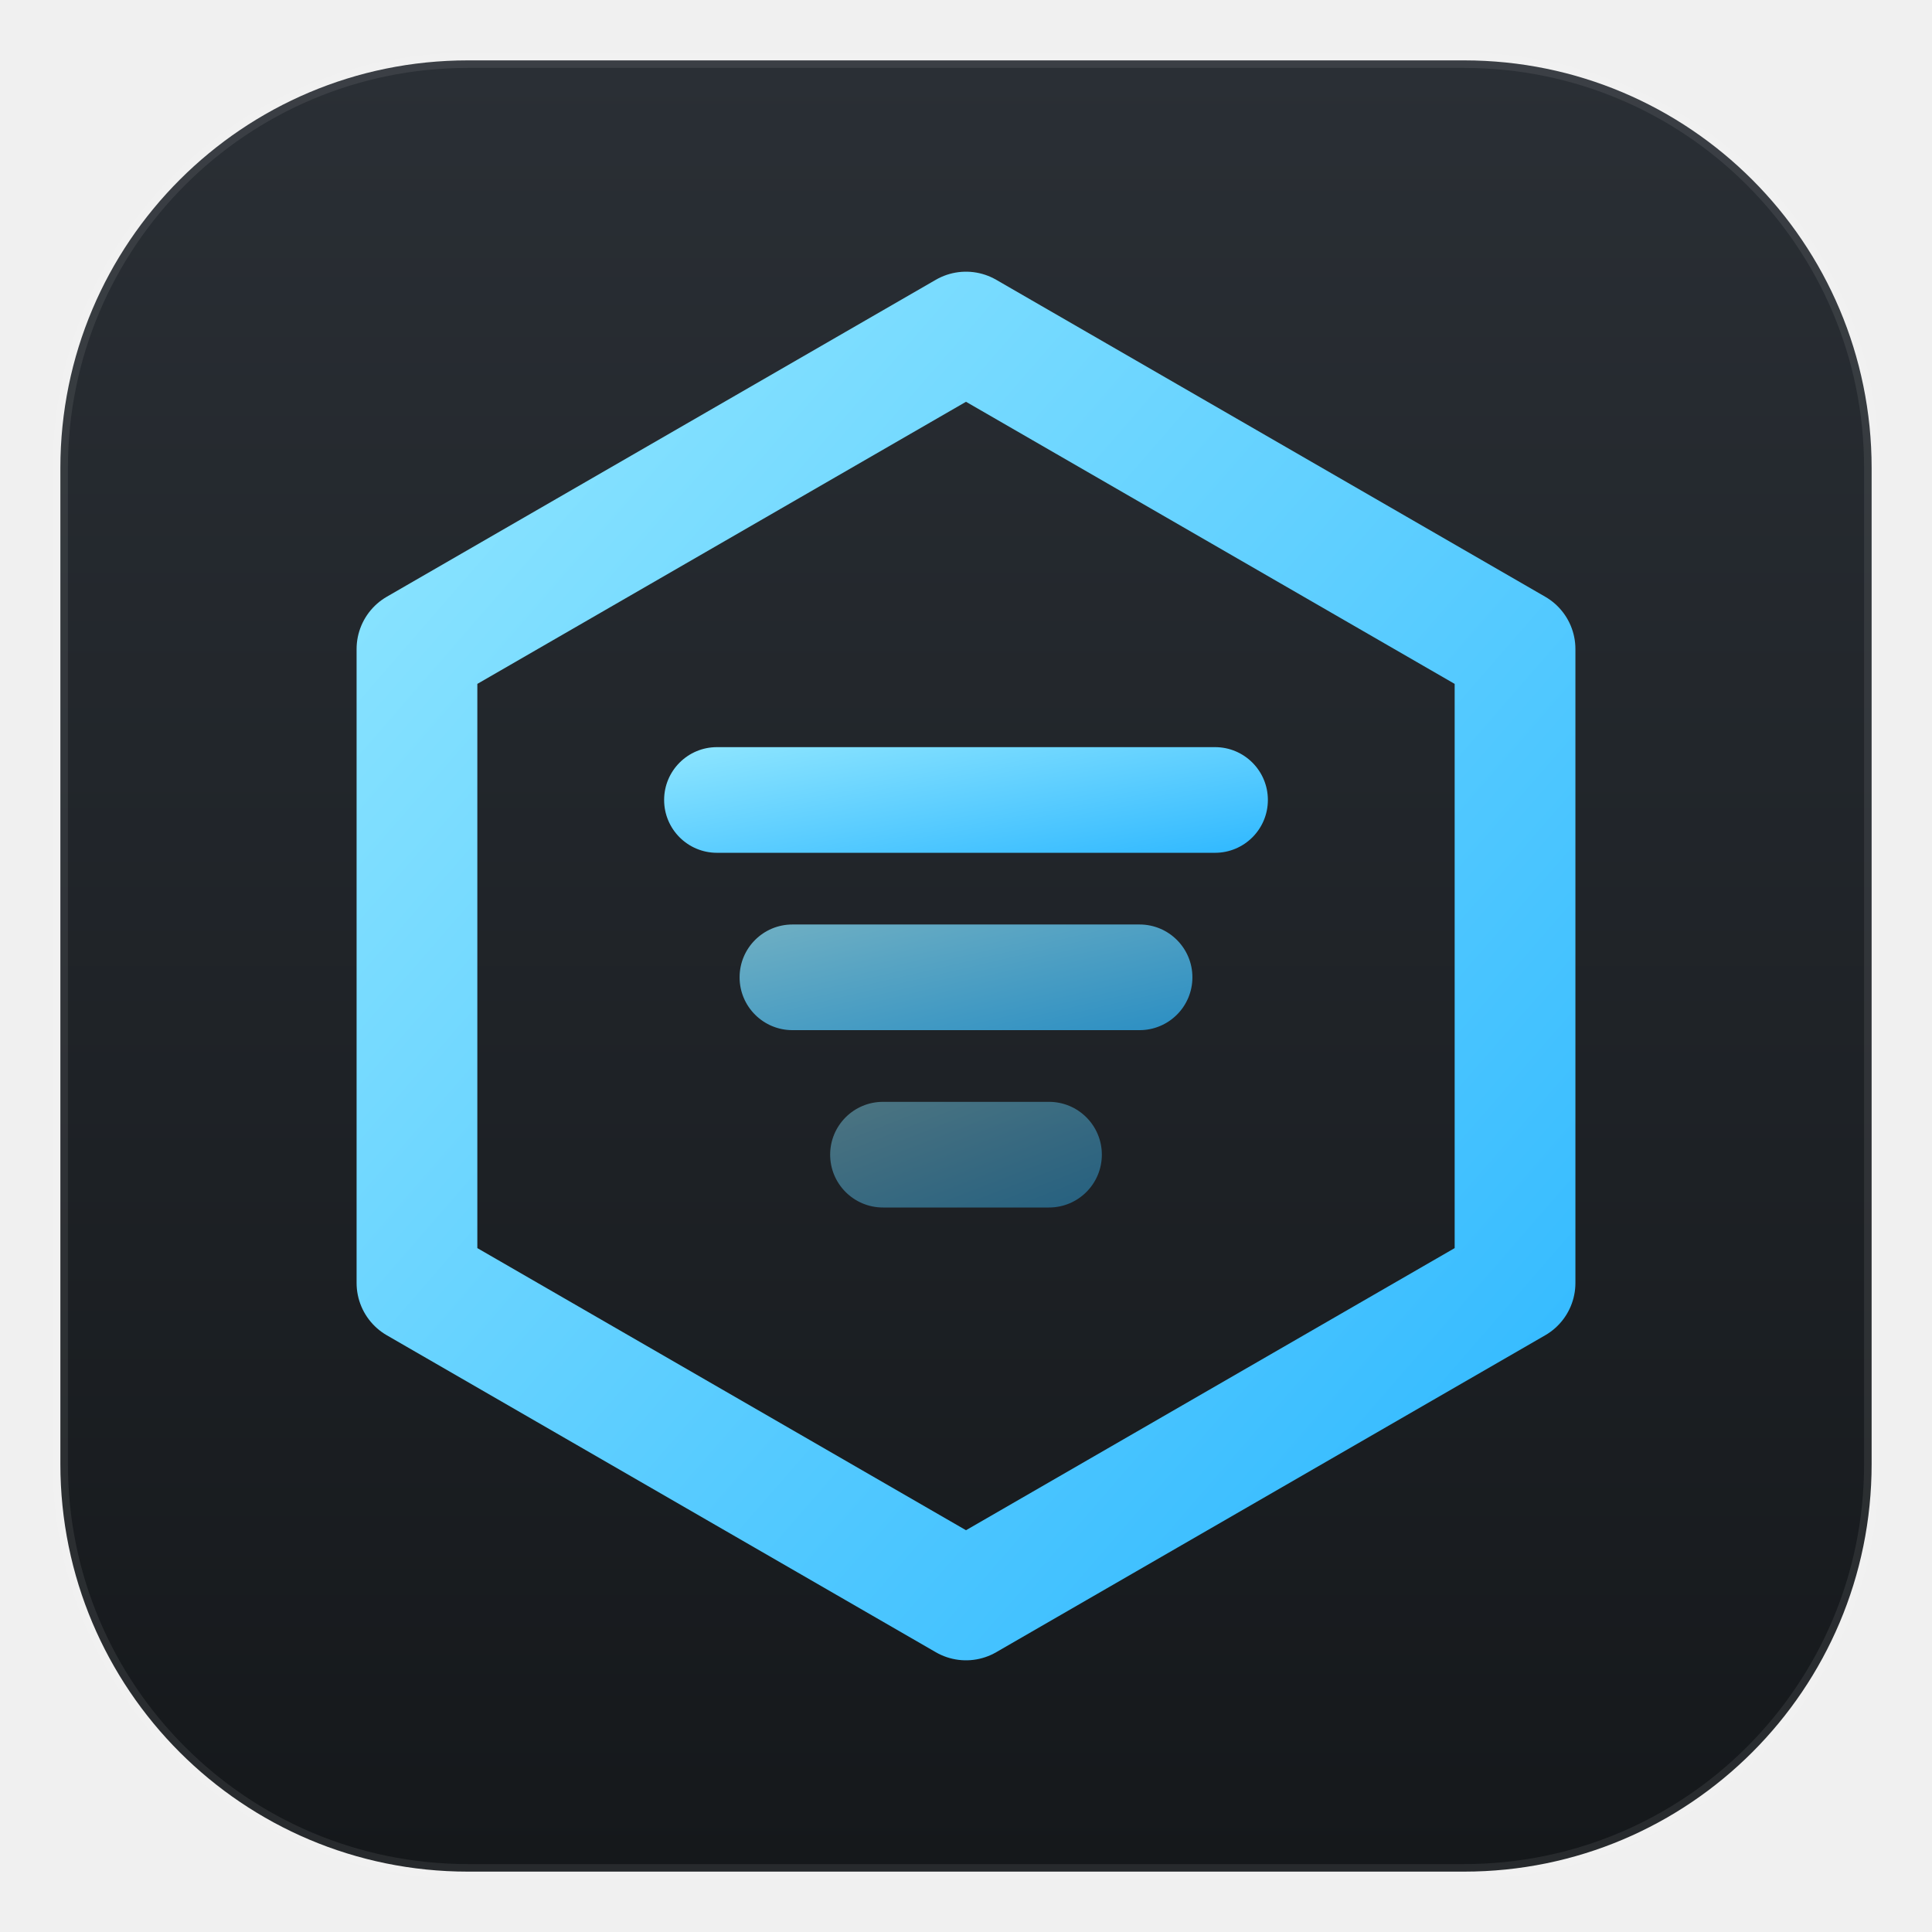
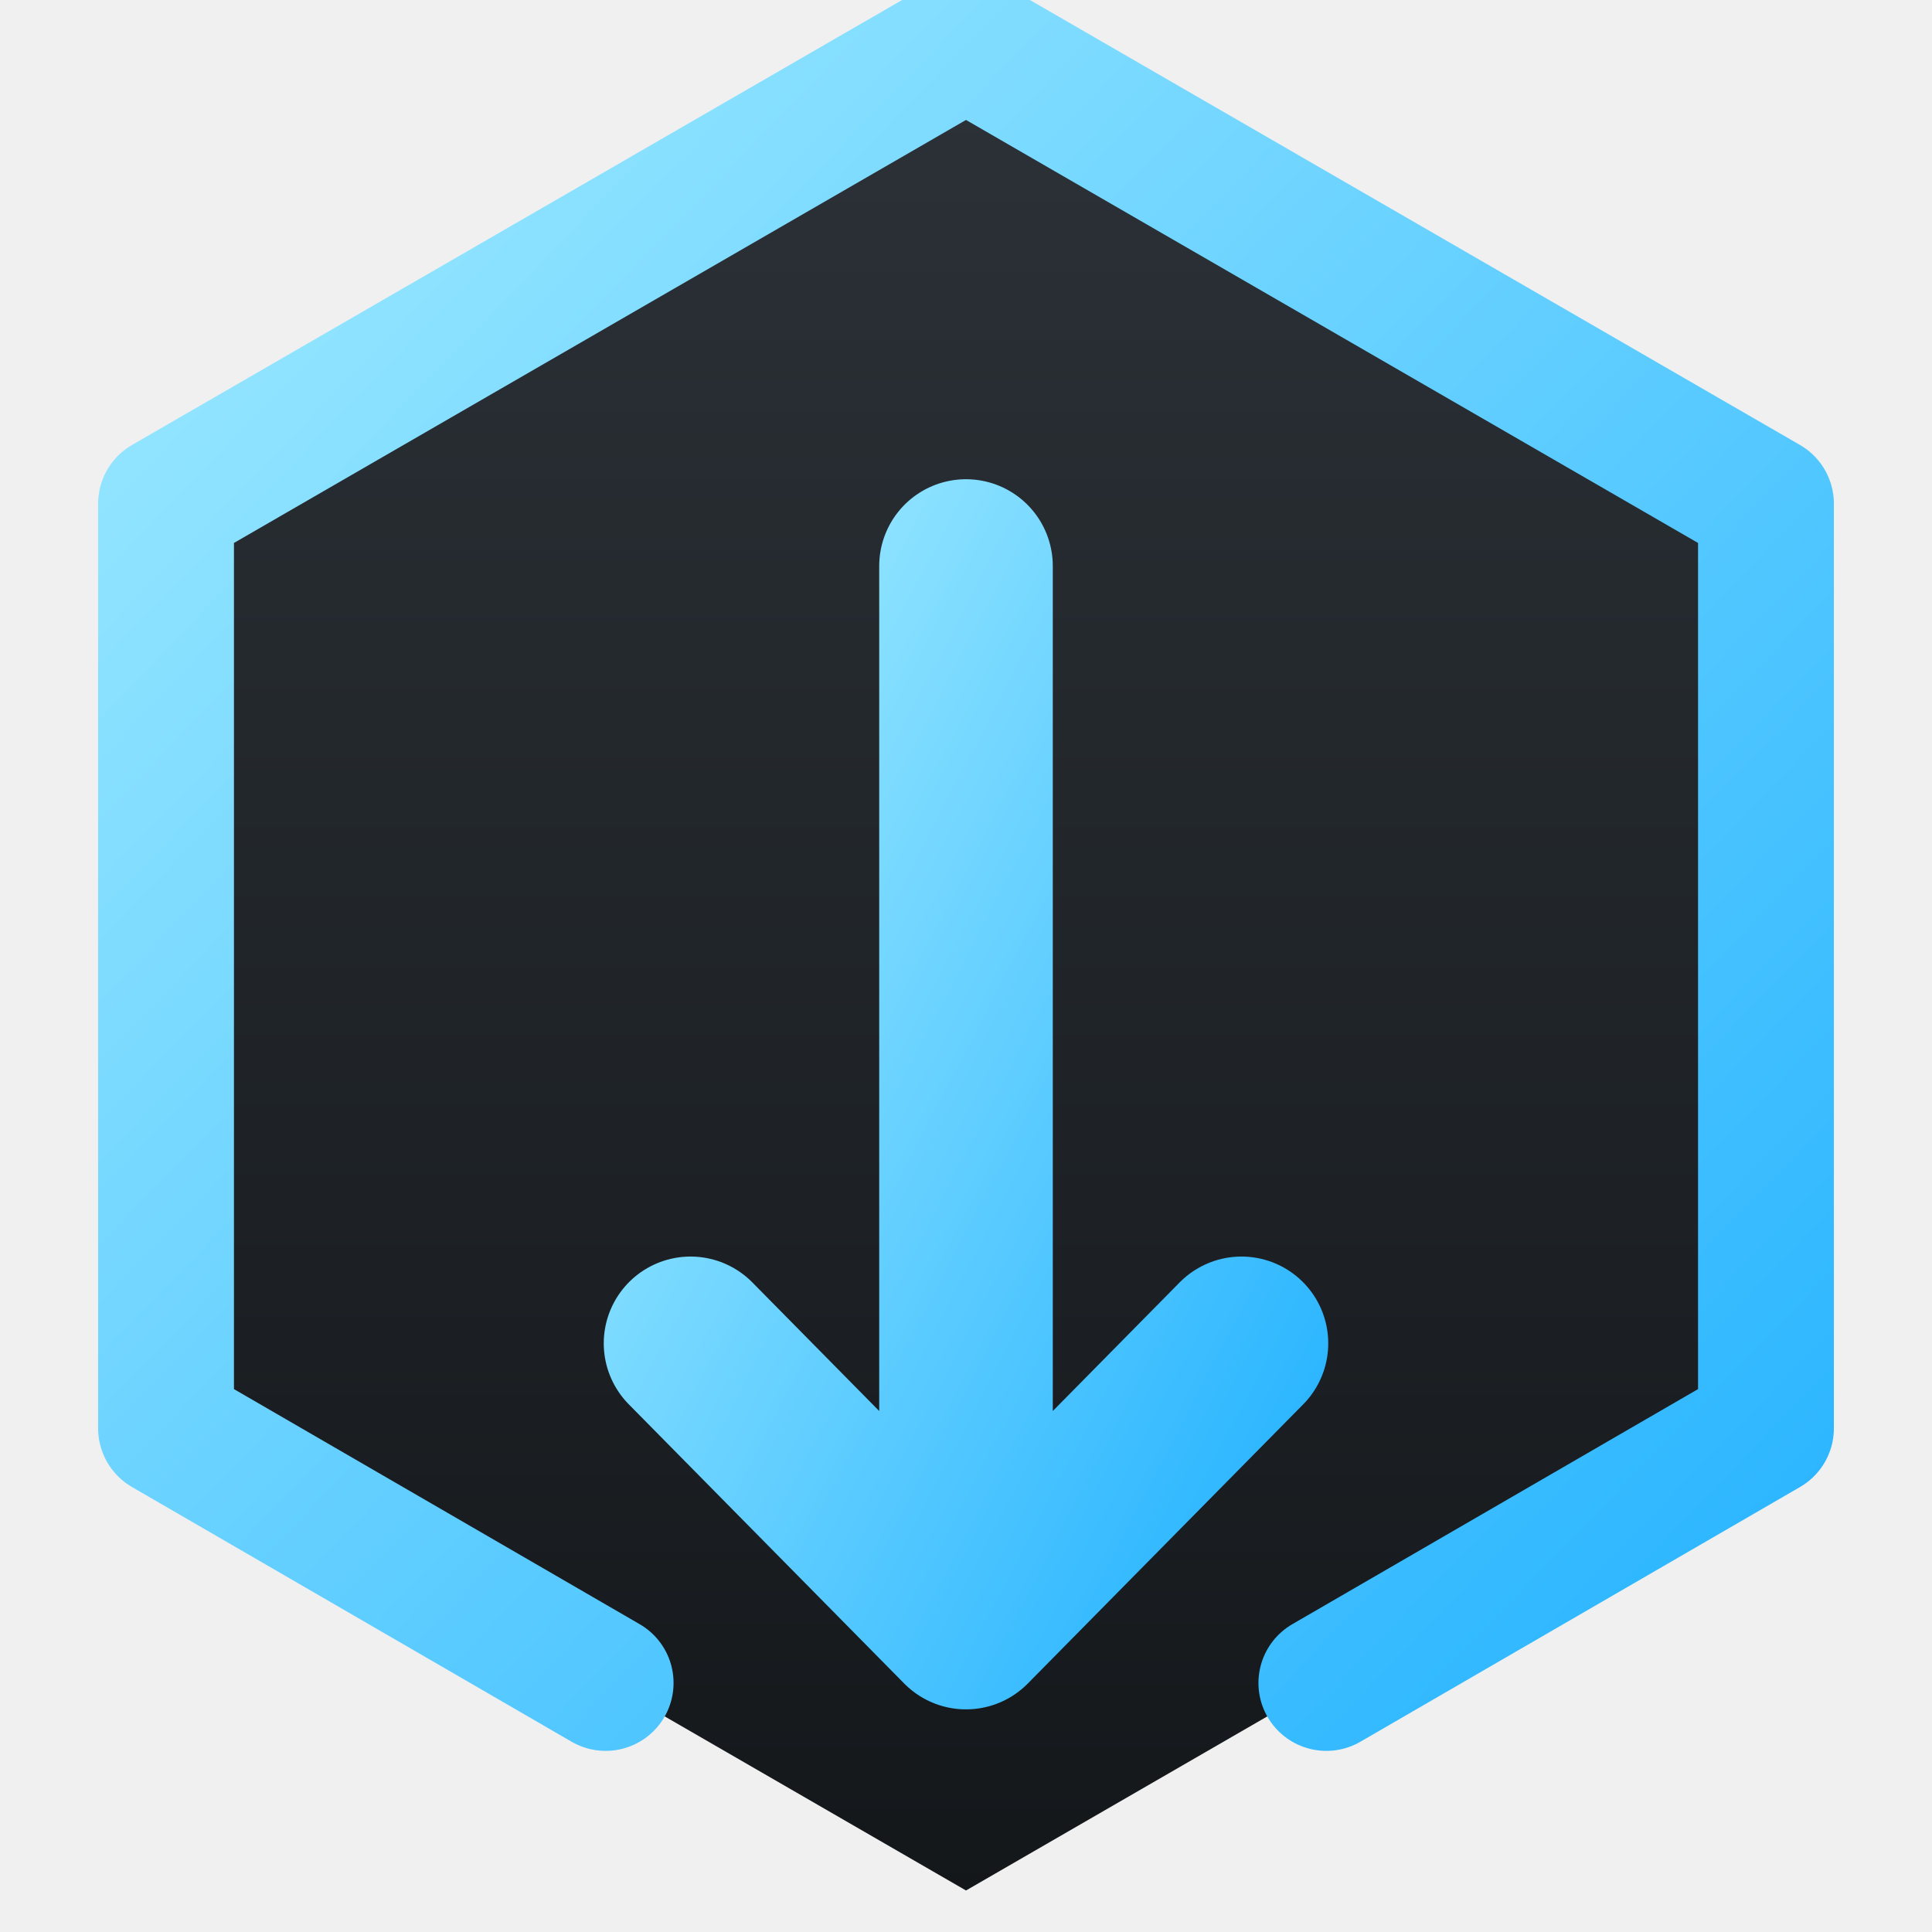
<svg xmlns="http://www.w3.org/2000/svg" viewBox="0 0 1024 1024">
  <defs>
    <linearGradient id="body" x1="0" y1="0" x2="0" y2="1">
-       <stop offset="0" stop-color="#2a2f35" />
-       <stop offset="1" stop-color="#15181b" />
+       <stop offset="0" stop-color="#2c3238" />
+       <stop offset="1" stop-color="#14171a" />
    </linearGradient>
    <linearGradient id="light" x1="0" y1="0" x2="1" y2="1">
-       <stop offset="0" stop-color="#8fe6ff" />
-       <stop offset="1" stop-color="#2fb8ff" />
+       <stop offset="0" stop-color="#9eeaff" />
+       <stop offset="1" stop-color="#28b4ff" />
    </linearGradient>
  </defs>
-   <rect x="32" y="32" width="960" height="960" rx="216" fill="url(#body)" />
-   <rect x="32" y="32" width="960" height="960" rx="216" fill="none" stroke="#ffffff" stroke-opacity=".08" stroke-width="8" />
-   <path d="M512 176 803 344v336L512 848 221 680V344z" fill="none" stroke="url(#light)" stroke-width="64" stroke-linejoin="round" />
-   <rect x="352" y="396" width="320" height="56" rx="28" fill="url(#light)" />
-   <rect x="392" y="490" width="240" height="56" rx="28" fill="url(#light)" fill-opacity=".72" />
-   <rect x="440" y="584" width="144" height="56" rx="28" fill="url(#light)" fill-opacity=".42" />
+   <path d="M512 22 936 267v490L512 1002 88 757V267z" fill="url(#body)" />
+   <path d="M321 892 88 757V267L512 22l424 245v490L703 892" fill="none" stroke="url(#light)" stroke-width="72" stroke-linecap="round" stroke-linejoin="round" />
+   <path d="M512 300v560M366 712l146 148 146-148" fill="none" stroke="url(#light)" stroke-width="92" stroke-linecap="round" stroke-linejoin="round" />
</svg>
